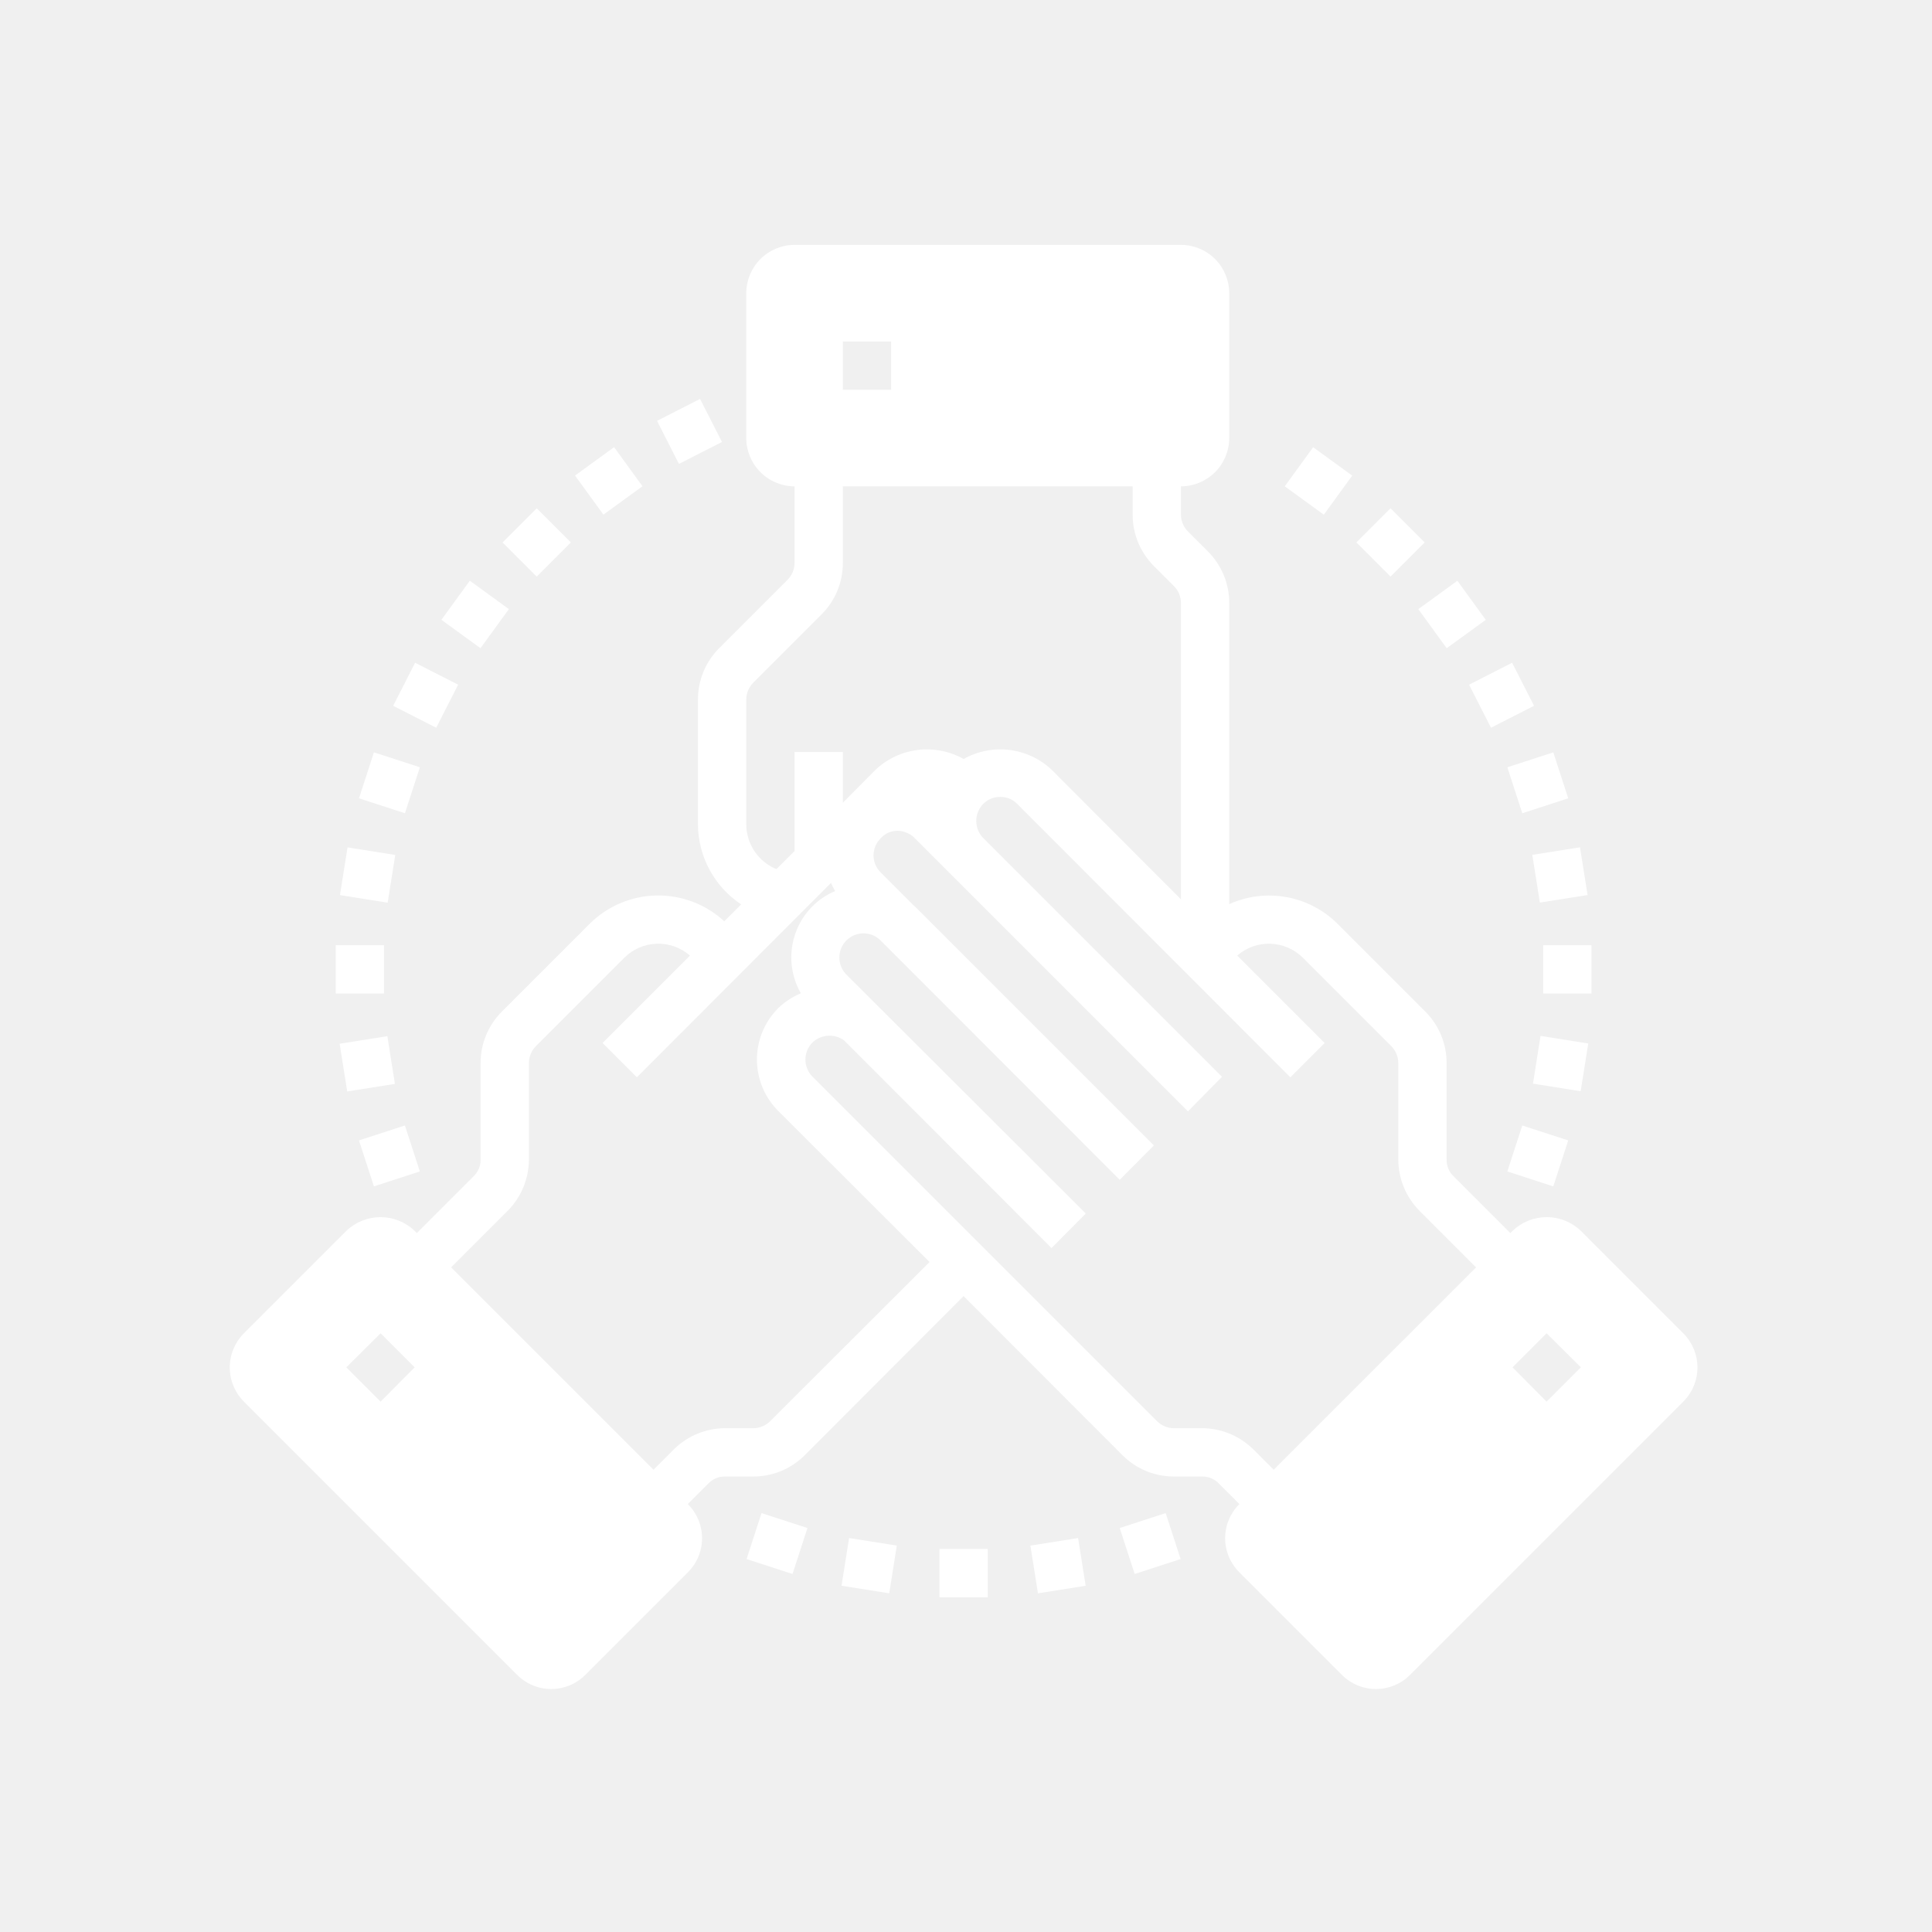
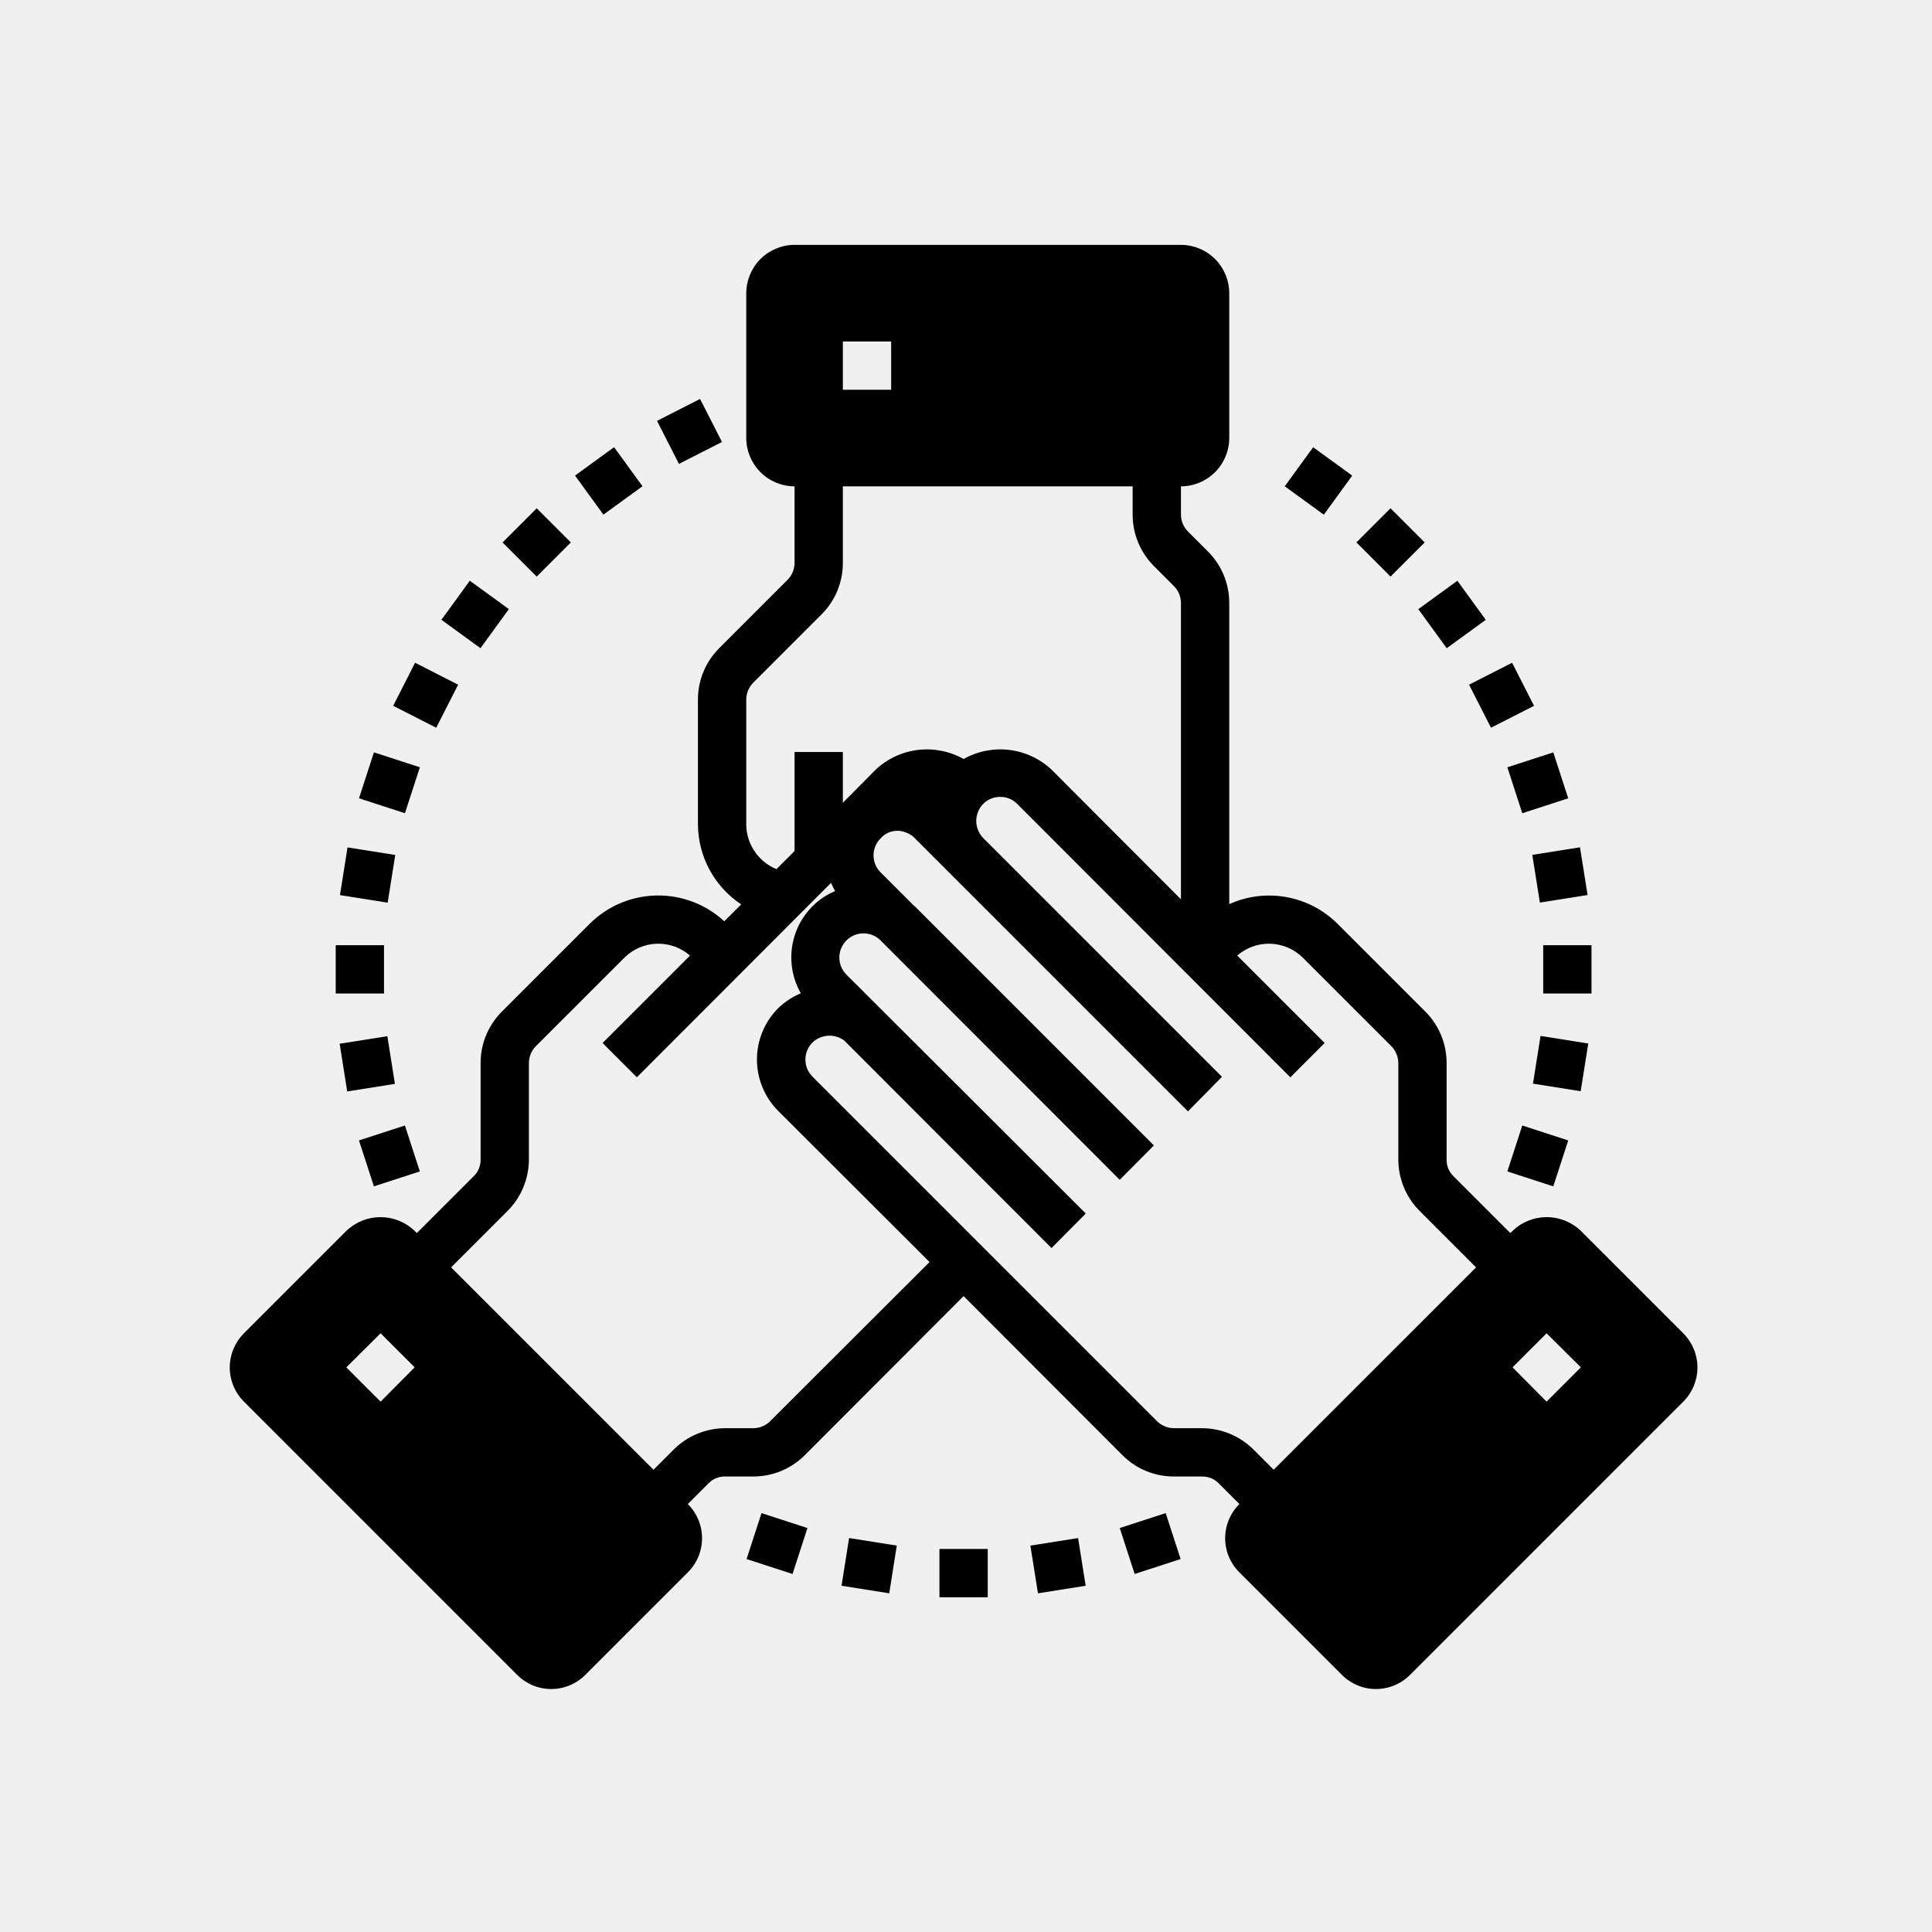
<svg xmlns="http://www.w3.org/2000/svg" width="700pt" height="700pt" version="1.1" viewBox="0 0 700 700" id="svg304">
  <defs id="defs208">
    <symbol id="p" overflow="visible">
      <path d="m29.312-1.75c-1.512 0.781-3.09 1.371-4.734 1.766-1.637 0.406-3.34 0.609-5.109 0.609-5.312 0-9.527-1.484-12.641-4.453-3.106-2.969-4.656-7-4.656-12.094s1.551-9.125 4.656-12.094c3.113-2.969 7.328-4.453 12.641-4.453 1.77 0 3.473 0.199 5.109 0.594 1.645 0.398 3.223 0.992 4.734 1.781v6.594c-1.531-1.039-3.039-1.801-4.516-2.281-1.48-0.488-3.039-0.734-4.672-0.734-2.938 0-5.246 0.945-6.922 2.828-1.68 1.875-2.516 4.465-2.516 7.766 0 3.293 0.836 5.883 2.516 7.766 1.676 1.875 3.984 2.812 6.922 2.812 1.633 0 3.191-0.238 4.672-0.719 1.477-0.488 2.984-1.254 4.516-2.297z" id="path160" />
    </symbol>
    <symbol id="c" overflow="visible">
      <path d="m21.453-17.406c-0.68-0.312-1.352-0.539-2.016-0.688-0.656-0.156-1.32-0.234-1.984-0.234-1.969 0-3.484 0.633-4.547 1.891-1.055 1.262-1.578 3.07-1.578 5.422v11.016h-7.656v-23.922h7.656v3.922c0.977-1.562 2.102-2.703 3.375-3.422 1.281-0.719 2.812-1.078 4.594-1.078 0.25 0 0.523 0.012 0.828 0.031 0.301 0.023 0.734 0.07 1.297 0.141z" id="path163" />
    </symbol>
    <symbol id="a" overflow="visible">
      <path d="m27.562-12.031v2.188h-17.891c0.188 1.793 0.832 3.137 1.938 4.031 1.113 0.898 2.672 1.344 4.672 1.344 1.602 0 3.25-0.234 4.938-0.703 1.688-0.477 3.422-1.203 5.203-2.172v5.891c-1.805 0.688-3.609 1.203-5.422 1.547-1.812 0.352-3.621 0.531-5.422 0.531-4.336 0-7.703-1.098-10.109-3.297-2.398-2.207-3.594-5.297-3.594-9.266 0-3.906 1.176-6.973 3.531-9.203 2.363-2.238 5.609-3.359 9.734-3.359 3.758 0 6.769 1.137 9.031 3.406 2.258 2.262 3.391 5.281 3.391 9.062zm-7.859-2.531c0-1.457-0.43-2.629-1.281-3.516-0.844-0.895-1.949-1.344-3.312-1.344-1.492 0-2.699 0.418-3.625 1.25-0.918 0.836-1.492 2.039-1.719 3.609z" id="path166" />
    </symbol>
    <symbol id="i" overflow="visible">
      <path d="m14.391-10.766c-1.594 0-2.793 0.273-3.594 0.812-0.805 0.543-1.203 1.34-1.203 2.391 0 0.969 0.32 1.73 0.969 2.281 0.645 0.543 1.547 0.812 2.703 0.812 1.438 0 2.644-0.516 3.625-1.547 0.988-1.031 1.484-2.32 1.484-3.875v-0.875zm11.688-2.891v13.656h-7.703v-3.547c-1.031 1.449-2.188 2.508-3.469 3.172s-2.84 1-4.672 1c-2.481 0-4.496-0.723-6.047-2.172-1.543-1.445-2.312-3.32-2.312-5.625 0-2.812 0.961-4.867 2.891-6.172 1.938-1.312 4.969-1.969 9.094-1.969h4.516v-0.609c0-1.207-0.48-2.094-1.438-2.656-0.949-0.562-2.438-0.844-4.469-0.844-1.637 0-3.156 0.168-4.562 0.5-1.406 0.324-2.719 0.812-3.938 1.469v-5.828c1.645-0.406 3.289-0.707 4.938-0.906 1.656-0.207 3.305-0.312 4.953-0.312 4.32 0 7.438 0.855 9.344 2.562 1.914 1.699 2.875 4.461 2.875 8.281z" id="path169" />
    </symbol>
    <symbol id="b" overflow="visible">
      <path d="m12.031-30.719v6.797h7.875v5.469h-7.875v10.141c0 1.117 0.219 1.871 0.656 2.266 0.438 0.387 1.312 0.578 2.625 0.578h3.938v5.469h-6.562c-3.023 0-5.164-0.629-6.422-1.891-1.262-1.258-1.891-3.398-1.891-6.422v-10.141h-3.797v-5.469h3.797v-6.797z" id="path172" />
    </symbol>
    <symbol id="h" overflow="visible">
      <path d="m19.953-20.422v-12.812h7.688v33.234h-7.688v-3.453c-1.055 1.406-2.215 2.438-3.484 3.094-1.273 0.656-2.742 0.984-4.406 0.984-2.949 0-5.371-1.172-7.266-3.516-1.887-2.344-2.828-5.359-2.828-9.047s0.941-6.703 2.828-9.047c1.895-2.344 4.316-3.516 7.266-3.516 1.656 0 3.117 0.336 4.391 1 1.281 0.656 2.445 1.684 3.5 3.078zm-5.047 15.484c1.645 0 2.894-0.598 3.75-1.797 0.863-1.195 1.297-2.93 1.297-5.203 0-2.281-0.434-4.019-1.297-5.219-0.855-1.195-2.106-1.797-3.75-1.797-1.625 0-2.871 0.602-3.734 1.797-0.855 1.199-1.281 2.938-1.281 5.219 0 2.273 0.426 4.008 1.281 5.203 0.863 1.199 2.109 1.797 3.734 1.797z" id="path175" />
    </symbol>
    <symbol id="g" overflow="visible">
      <path d="m16.406-4.938c1.633 0 2.883-0.598 3.75-1.797 0.863-1.195 1.297-2.93 1.297-5.203 0-2.281-0.434-4.019-1.297-5.219-0.867-1.195-2.117-1.797-3.75-1.797-1.637 0-2.891 0.605-3.766 1.812-0.875 1.199-1.312 2.934-1.312 5.203 0 2.262 0.438 3.996 1.312 5.203 0.875 1.199 2.129 1.797 3.766 1.797zm-5.078-15.484c1.051-1.395 2.219-2.422 3.5-3.078 1.281-0.664 2.754-1 4.422-1 2.945 0 5.367 1.172 7.266 3.516 1.895 2.344 2.844 5.359 2.844 9.047s-0.949 6.703-2.844 9.047c-1.898 2.344-4.32 3.516-7.266 3.516-1.668 0-3.141-0.336-4.422-1s-2.449-1.691-3.5-3.078v3.453h-7.656v-33.234h7.656z" id="path178" />
    </symbol>
    <symbol id="f" overflow="visible">
      <path d="m0.531-23.922h7.656l6.422 16.234 5.469-16.234h7.656l-10.062 26.188c-1.012 2.664-2.195 4.523-3.547 5.578-1.344 1.062-3.121 1.594-5.328 1.594h-4.422v-5.016h2.391c1.301 0 2.242-0.211 2.828-0.625 0.594-0.406 1.055-1.148 1.391-2.219l0.203-0.656z" id="path181" />
    </symbol>
    <symbol id="e" overflow="visible">
      <path d="m4.016-31.891h8.219v11.641l11.859-11.641h9.547l-15.359 15.094 16.938 16.797h-10.281l-12.703-12.562v12.562h-8.219z" id="path184" />
    </symbol>
    <symbol id="d" overflow="visible">
      <path d="m15.062-19.031c-1.699 0-2.996 0.609-3.891 1.828-0.887 1.219-1.328 2.977-1.328 5.266 0 2.293 0.441 4.047 1.328 5.266 0.895 1.219 2.191 1.828 3.891 1.828 1.664 0 2.938-0.609 3.812-1.828 0.883-1.219 1.328-2.973 1.328-5.266 0-2.289-0.445-4.047-1.328-5.266-0.875-1.219-2.148-1.828-3.812-1.828zm0-5.469c4.113 0 7.328 1.109 9.641 3.328s3.469 5.297 3.469 9.234c0 3.93-1.156 7.008-3.469 9.234-2.312 2.219-5.527 3.328-9.641 3.328-4.137 0-7.371-1.109-9.703-3.328-2.324-2.227-3.484-5.305-3.484-9.234 0-3.938 1.16-7.016 3.484-9.234 2.332-2.219 5.566-3.328 9.703-3.328z" id="path187" />
    </symbol>
    <symbol id="o" overflow="visible">
      <path d="m25.844-19.953c0.969-1.477 2.117-2.602 3.453-3.375 1.332-0.781 2.797-1.172 4.391-1.172 2.75 0 4.844 0.852 6.281 2.547 1.438 1.688 2.156 4.152 2.156 7.391v14.562h-7.688v-12.469c0.008-0.188 0.02-0.379 0.031-0.578 0.008-0.195 0.016-0.484 0.016-0.859 0-1.695-0.25-2.926-0.75-3.688-0.5-0.758-1.309-1.141-2.422-1.141-1.449 0-2.57 0.602-3.359 1.797-0.793 1.199-1.203 2.93-1.234 5.188v11.75h-7.688v-12.469c0-2.656-0.23-4.363-0.688-5.125-0.449-0.758-1.258-1.141-2.422-1.141-1.469 0-2.606 0.605-3.406 1.812-0.793 1.199-1.188 2.918-1.188 5.156v11.766h-7.703v-23.922h7.703v3.5c0.938-1.352 2.016-2.367 3.234-3.047 1.219-0.688 2.555-1.031 4.016-1.031 1.656 0 3.113 0.402 4.375 1.203 1.27 0.793 2.234 1.906 2.891 3.344z" id="path190" />
    </symbol>
    <symbol id="n" overflow="visible">
      <path d="m3.672-33.234h7.656v18.094l8.797-8.781h8.891l-11.688 10.969 12.594 12.953h-9.266l-9.328-9.969v9.969h-7.656z" id="path193" />
    </symbol>
    <symbol id="m" overflow="visible">
      <path d="m3.672-23.922h7.656v23.922h-7.656zm0-9.312h7.656v6.234h-7.656z" id="path196" />
    </symbol>
    <symbol id="l" overflow="visible">
      <path d="m4.016-31.891h9.188l11.594 21.875v-21.875h7.797v31.891h-9.188l-11.594-21.875v21.875h-7.797z" id="path199" />
    </symbol>
    <symbol id="k" overflow="visible">
      <path d="m27.734-14.562v14.562h-7.703v-11.156c0-2.062-0.047-3.484-0.141-4.266-0.086-0.781-0.242-1.359-0.469-1.734-0.305-0.5-0.711-0.883-1.219-1.156-0.512-0.281-1.094-0.422-1.75-0.422-1.594 0-2.852 0.617-3.766 1.844-0.906 1.23-1.359 2.938-1.359 5.125v11.766h-7.656v-23.922h7.656v3.5c1.145-1.395 2.363-2.422 3.656-3.078 1.301-0.664 2.738-1 4.312-1 2.758 0 4.852 0.852 6.281 2.547 1.438 1.688 2.156 4.152 2.156 7.391z" id="path202" />
    </symbol>
    <symbol id="j" overflow="visible">
      <path d="m11.328-3.453v12.547h-7.656v-33.016h7.656v3.5c1.051-1.395 2.219-2.422 3.5-3.078 1.281-0.664 2.754-1 4.422-1 2.945 0 5.367 1.172 7.266 3.516 1.895 2.344 2.844 5.359 2.844 9.047s-0.949 6.703-2.844 9.047c-1.898 2.344-4.32 3.516-7.266 3.516-1.668 0-3.141-0.336-4.422-1s-2.449-1.691-3.5-3.078zm5.078-15.5c-1.637 0-2.891 0.605-3.766 1.812-0.875 1.199-1.312 2.934-1.312 5.203 0 2.262 0.438 3.996 1.312 5.203 0.875 1.199 2.129 1.797 3.766 1.797 1.633 0 2.883-0.598 3.75-1.797 0.863-1.195 1.297-2.93 1.297-5.203 0-2.281-0.434-4.019-1.297-5.219-0.867-1.195-2.117-1.797-3.75-1.797z" id="path205" />
    </symbol>
  </defs>
-   <g fill="#fff" id="g302">
+   <g fill="#000" id="g302">
    <path d="m 609.882,483.076 -37.102,-37.102 c -3.324,-3.199 -7.762,-4.988 -12.379,-4.988 -4.617,0 -9.055,1.789 -12.383,4.988 l -0.789,0.789 -20.562,-20.562 h 0.004 c -1.656,-1.566 -2.578,-3.758 -2.539,-6.039 v -35 c 0.016,-6.988 -2.754,-13.695 -7.699,-18.637 l -31.938,-31.938 c -5.051,-4.984 -11.488,-8.32 -18.473,-9.566 -6.981,-1.25 -14.176,-0.355 -20.641,2.566 v -109.11 c 0.016,-6.988 -2.754,-13.695 -7.699,-18.637 l -7.176,-7.176 c -1.672,-1.637 -2.617,-3.875 -2.625,-6.211 v -10.238 c 4.637,-0.016 9.082,-1.863 12.359,-5.141 3.277,-3.277 5.125,-7.723 5.141,-12.359 v -52.5 c -0.016,-4.637 -1.863,-9.082 -5.141,-12.359 -3.277,-3.277 -7.723,-5.125 -12.359,-5.141 h -140 c -4.637,0.016 -9.082,1.863 -12.359,5.141 -3.277,3.277 -5.125,7.723 -5.141,12.359 v 52.5 c 0.016,4.637 1.863,9.082 5.141,12.359 3.277,3.277 7.723,5.125 12.359,5.141 v 27.738 c -0.008,2.336 -0.953,4.574 -2.625,6.211 l -24.676,24.676 c -4.945,4.941 -7.715,11.648 -7.699,18.637 v 45.238 c 0.07,11.66 5.941,22.52 15.664,28.961 l -6.125,6.125 c -6.656,-6.148 -15.426,-9.496 -24.484,-9.352 -9.059,0.148 -17.715,3.781 -24.168,10.141 l -31.938,31.938 c -4.945,4.941 -7.715,11.648 -7.699,18.637 v 35 c 0.031,2.32 -0.922,4.547 -2.625,6.125 l -20.477,20.477 -0.789,-0.789 h 0.004 c -3.328,-3.199 -7.766,-4.988 -12.383,-4.988 -4.617,0 -9.055,1.789 -12.379,4.988 l -37.102,37.102 c -3.285,3.281 -5.133,7.734 -5.133,12.379 0,4.644 1.848,9.102 5.133,12.383 l 98.961,98.961 c 3.273,3.305 7.731,5.164 12.383,5.164 4.652,0 9.109,-1.859 12.383,-5.164 l 37.102,-37.102 -0.004,0.004 c 3.305,-3.273 5.164,-7.731 5.164,-12.383 0,-4.648 -1.859,-9.105 -5.164,-12.379 l 7.438,-7.438 c 1.566,-1.656 3.758,-2.578 6.039,-2.539 h 10.238 c 6.988,0.016 13.695,-2.754 18.637,-7.699 l 57.574,-57.664 57.574,57.664 c 4.941,4.945 11.648,7.715 18.637,7.699 h 10.238 c 2.32,-0.031 4.547,0.922 6.125,2.625 l 7.352,7.352 c -3.305,3.273 -5.164,7.731 -5.164,12.379 0,4.652 1.859,9.109 5.164,12.383 l 37.102,37.102 -0.004,-0.004 c 3.273,3.305 7.731,5.164 12.383,5.164 4.652,0 9.109,-1.859 12.383,-5.164 l 98.961,-98.961 c 3.285,-3.281 5.133,-7.738 5.133,-12.383 0,-4.644 -1.848,-9.098 -5.133,-12.379 z m -471.98,24.762 -12.422,-12.426 12.426,-12.336 12.336,12.336 z m 167.48,-384.12 h 17.5 v 17.5 h -17.5 z m -35,129.76 c 0.008,-2.336 0.953,-4.574 2.625,-6.211 l 24.676,-24.676 c 4.945,-4.941 7.715,-11.648 7.699,-18.637 v -27.738 h 105 v 10.238 c -0.016,6.988 2.754,13.695 7.699,18.637 l 7.176,7.176 c 1.672,1.637 2.617,3.875 2.625,6.211 v 107.36 l -46.898,-46.988 c -4.211,-3.945 -9.57,-6.445 -15.297,-7.137 -5.727,-0.691 -11.527,0.457 -16.555,3.289 -5.027,-2.832 -10.828,-3.981 -16.555,-3.289 -5.727,0.691 -11.086,3.191 -15.297,7.137 l -11.898,11.988 v -18.375 h -17.5 v 35.875 l -6.562,6.562 c -3.219,-1.316 -5.973,-3.555 -7.922,-6.438 -1.945,-2.879 -2.996,-6.273 -3.016,-9.75 z m 8.75,261.36 c -1.637,1.672 -3.875,2.617 -6.211,2.625 h -10.238 c -6.957,0.027 -13.621,2.793 -18.551,7.699 l -7.352,7.352 -73.324,-73.324 20.387,-20.387 v -0.004 c 4.953,-4.941 7.754,-11.641 7.789,-18.637 v -35 c 0.008,-2.336 0.953,-4.574 2.625,-6.211 l 31.938,-31.938 c 3.129,-3.121 7.328,-4.941 11.746,-5.086 4.418,-0.145 8.727,1.391 12.055,4.297 l -31.676,31.676 12.426,12.426 70.352,-70.438 h -0.004 c 0.445,1.016 0.941,2.008 1.488,2.973 -3.078,1.277 -5.875,3.148 -8.223,5.516 -4.059,4.062 -6.668,9.348 -7.426,15.039 -0.758,5.691 0.375,11.473 3.223,16.461 -3.051,1.285 -5.84,3.125 -8.223,5.422 -4.918,4.941 -7.68,11.625 -7.68,18.594 0,6.973 2.762,13.656 7.68,18.594 l 54.863,54.773 z m 182.35,17.676 -7.262,-7.262 h -0.004 c -4.941,-4.953 -11.641,-7.754 -18.637,-7.789 h -10.238 c -2.336,-0.008 -4.574,-0.953 -6.211,-2.625 l -124.77,-124.77 c -3.394,-3.414 -3.394,-8.926 0,-12.34 3.133,-2.984 7.949,-3.316 11.461,-0.785 l 75.164,75.25 12.336,-12.426 -0.086,-0.086 0.086,-0.086 -86.625,-86.449 v -0.004 c -1.648,-1.637 -2.578,-3.859 -2.586,-6.184 -0.008,-2.32 0.906,-4.551 2.543,-6.199 3.406,-3.43 8.949,-3.449 12.379,-0.043 l 86.625,86.711 h 0.086 l 12.336,-12.426 -86.625,-86.625 c -0.086,0 -0.086,-0.086 -0.176,-0.086 l -12.164,-12.164 0.008,0.004 c -1.68,-1.633 -2.625,-3.875 -2.625,-6.215 0,-2.34 0.945,-4.582 2.625,-6.211 2.328,-2.609 6.074,-3.422 9.273,-2.012 1.172,0.406 2.223,1.098 3.062,2.012 l 98.961,98.961 12.336,-12.512 -86.539,-86.539 h 0.004 c -3.332,-3.438 -3.332,-8.898 0,-12.336 1.637,-1.66 3.883,-2.578 6.215,-2.539 2.305,-0.039 4.523,0.883 6.125,2.539 l 98.961,99.051 12.426,-12.426 -31.676,-31.676 c 3.328,-2.906 7.637,-4.441 12.055,-4.297 4.418,0.145 8.617,1.965 11.746,5.086 l 31.938,31.938 c 1.672,1.637 2.617,3.875 2.625,6.211 v 35 c 0.027,6.957 2.793,13.621 7.699,18.551 l 20.477,20.477 z m 98.875,-24.676 -12.336,-12.426 12.336,-12.336 12.426,12.336 z" id="path210" />
    <path d="m 340.382,561.216 h 17.5 v 17.5 h -17.5 z" id="path212" />
    <path d="m 373.332,560.006 17.285,-2.742 2.742,17.285 -17.285,2.742 z" id="path214" />
    <path d="m 405.702,553.636 16.645,-5.41 5.41,16.645 -16.645,5.41 z" id="path216" />
    <path d="m 546.142,424.436 5.41,-16.645 16.645,5.41 -5.41,16.645 z" id="path218" />
    <path d="m 555.422,392.626 2.746,-17.289 17.289,2.746 -2.746,17.289 z" id="path220" />
    <path d="m 559.132,342.466 h 17.5 v 17.5 h -17.5 z" id="path222" />
    <path d="m 555.182,309.736 17.285,-2.742 2.742,17.285 -17.285,2.742 z" id="path224" />
    <path d="m 546.142,278.006 16.645,-5.41 5.41,16.645 -16.645,5.41 z" id="path226" />
    <path d="m 532.272,248.076 15.594,-7.945 7.945,15.594 -15.594,7.945 z" id="path228" />
    <path d="m 513.882,220.706 14.156,-10.285 10.285,14.156 -14.156,10.285 z" id="path230" />
    <path d="m 491.442,196.526 12.375,-12.375 12.375,12.375 -12.375,12.375 z" id="path232" />
    <path d="m 465.492,176.196 10.285,-14.156 14.156,10.285 -10.285,14.156 z" id="path234" />
    <path d="m 238.052,152.486 15.594,-7.945 7.945,15.594 -15.594,7.945 z" id="path236" />
    <path d="m 208.342,172.306 14.156,-10.285 10.285,14.156 -14.156,10.285 z" id="path238" />
    <path d="m 182.082,196.536 12.375,-12.375 12.375,12.375 -12.375,12.375 z" id="path240" />
    <path d="m 159.932,224.566 10.285,-14.156 14.156,10.285 -10.285,14.156 z" id="path242" />
    <path d="m 142.452,255.726 7.945,-15.594 15.594,7.945 -7.945,15.594 z" id="path244" />
    <path d="m 130.072,289.236 5.41,-16.645 16.645,5.41 -5.41,16.645 z" id="path246" />
    <path d="m 123.172,324.316 2.746,-17.289 17.289,2.746 -2.746,17.289 z" id="path248" />
    <path d="m 121.632,342.466 h 17.5 v 17.5 h -17.5 z" id="path250" />
    <path d="m 123.062,378.166 17.285,-2.738 2.738,17.285 -17.285,2.738 z" id="path252" />
    <path d="m 130.062,413.196 16.645,-5.41 5.41,16.645 -16.645,5.41 z" id="path254" />
    <path d="m 270.502,564.876 5.41,-16.645 16.645,5.41 -5.41,16.645 z" id="path256" />
    <path d="m 304.902,574.546 2.738,-17.285 17.285,2.738 -2.738,17.285 z" id="path258" />
  </g>
</svg>
